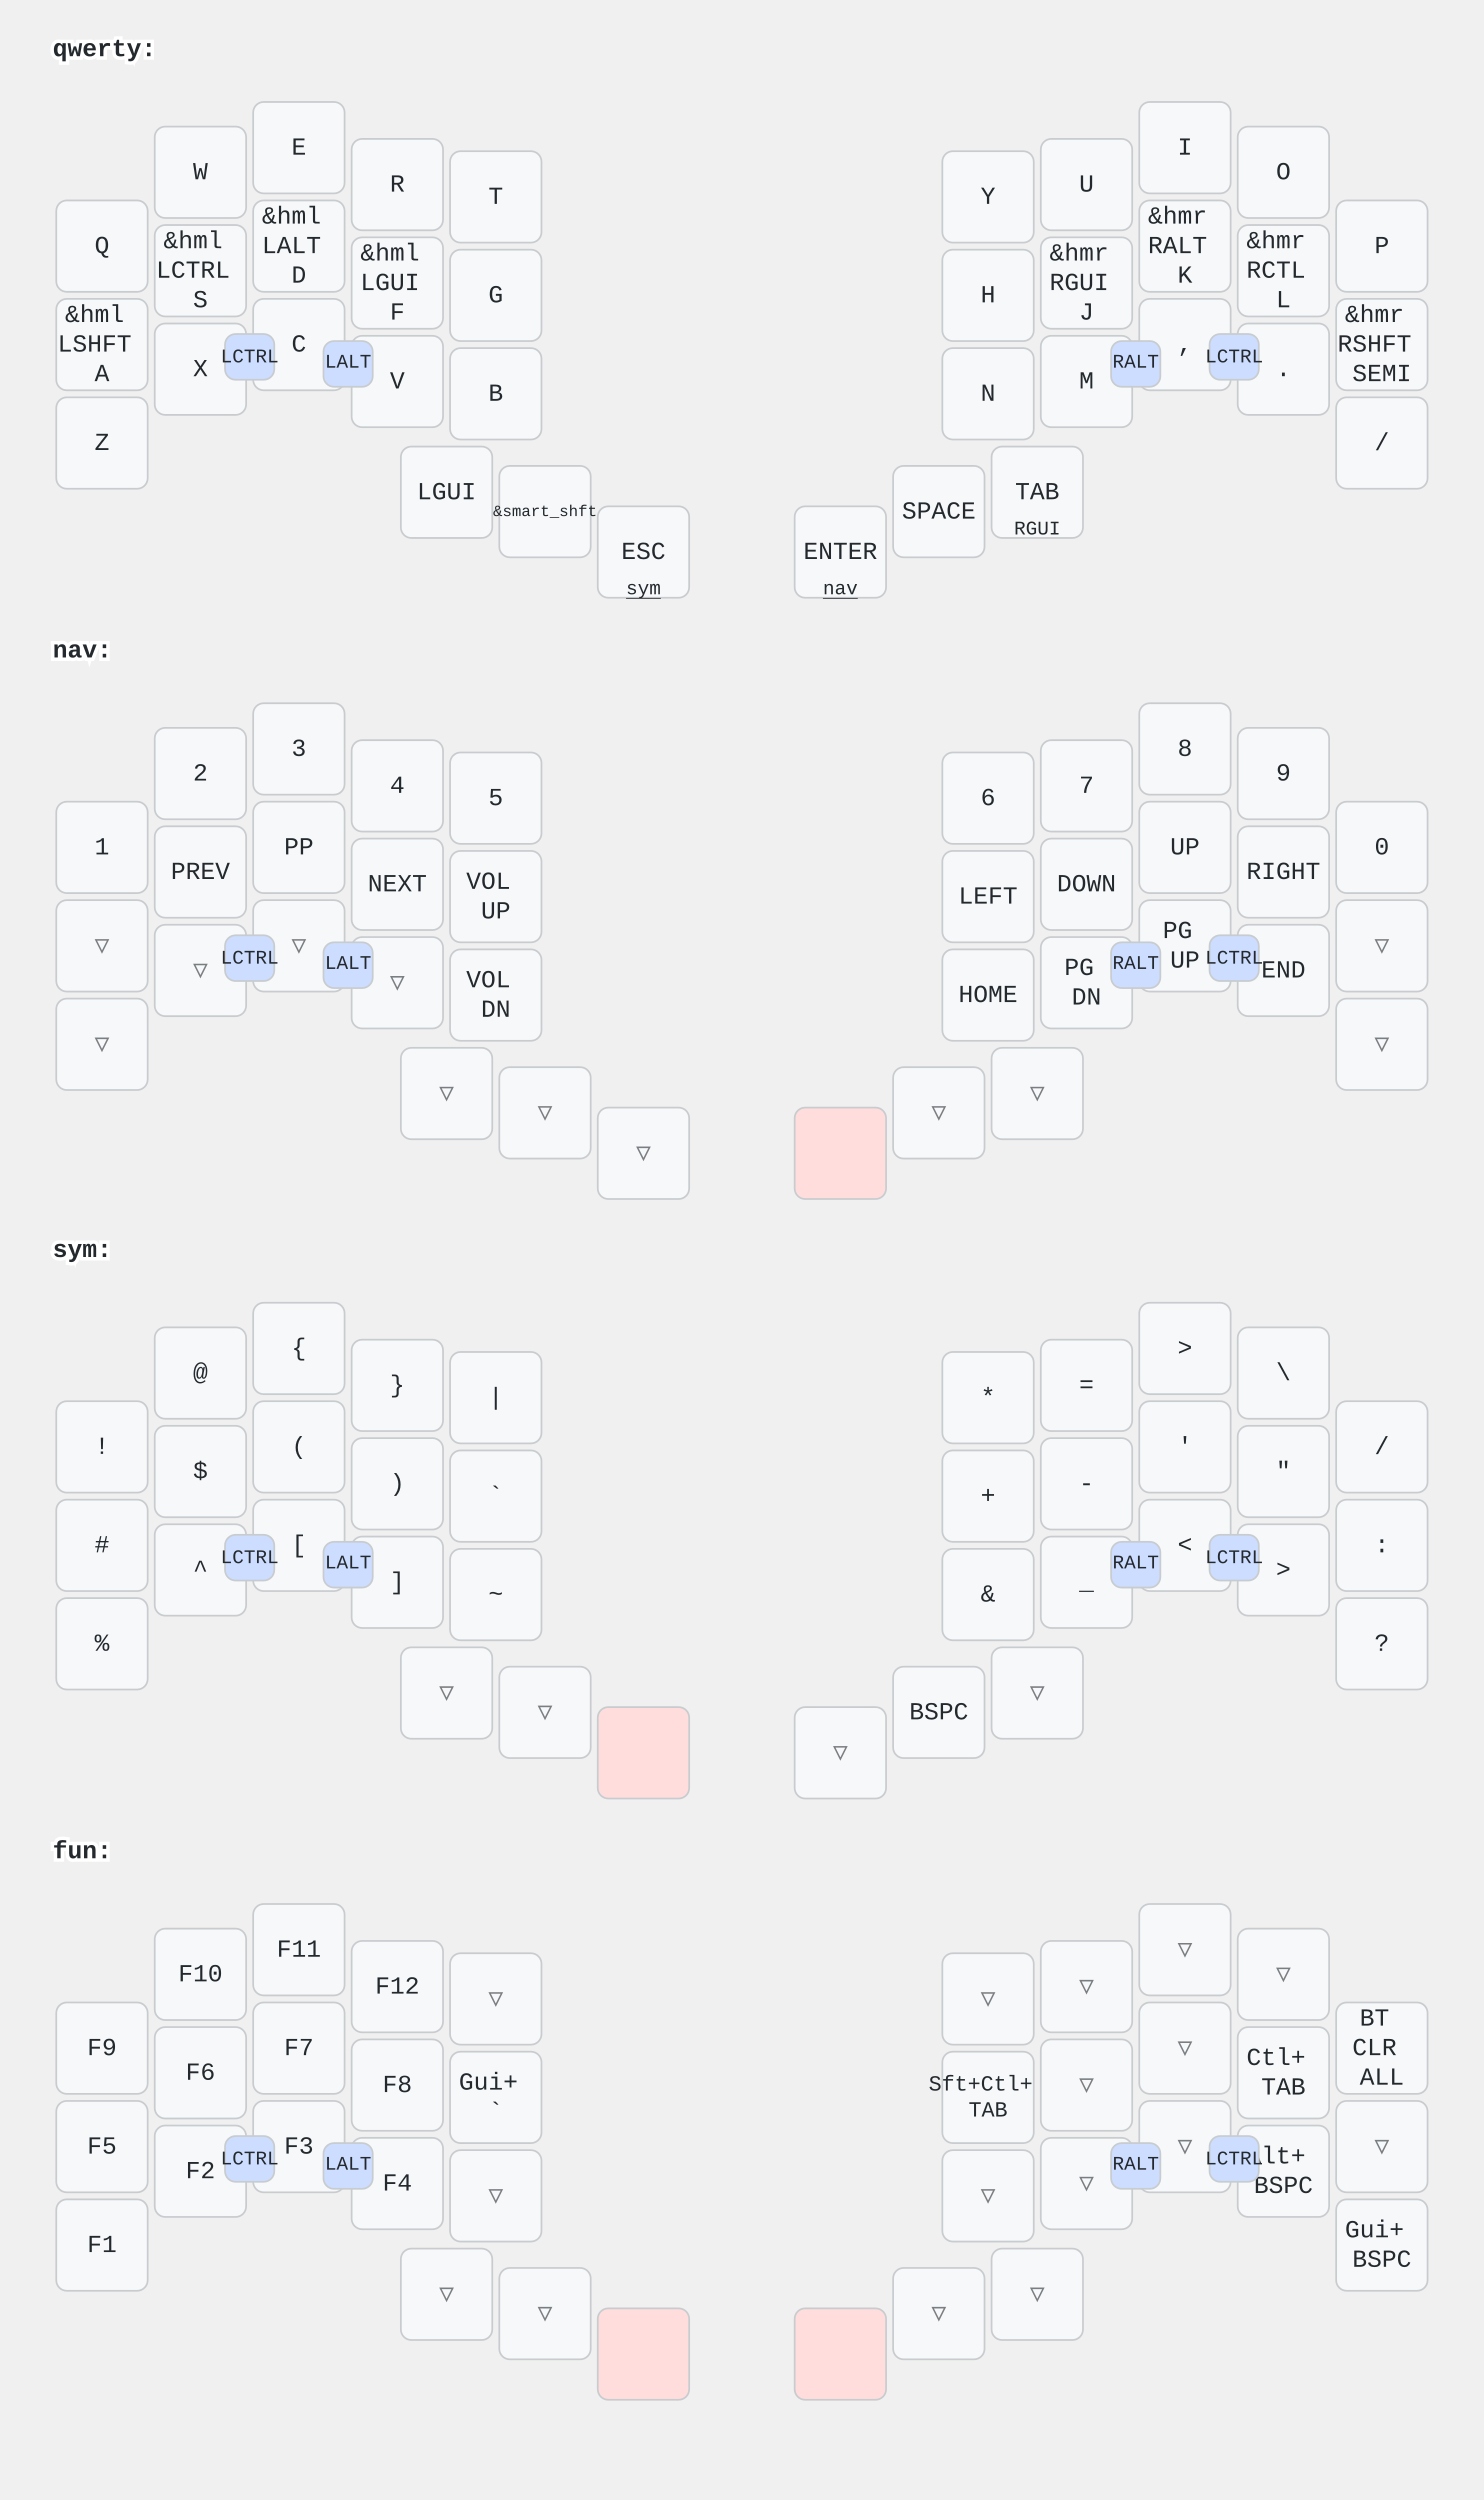
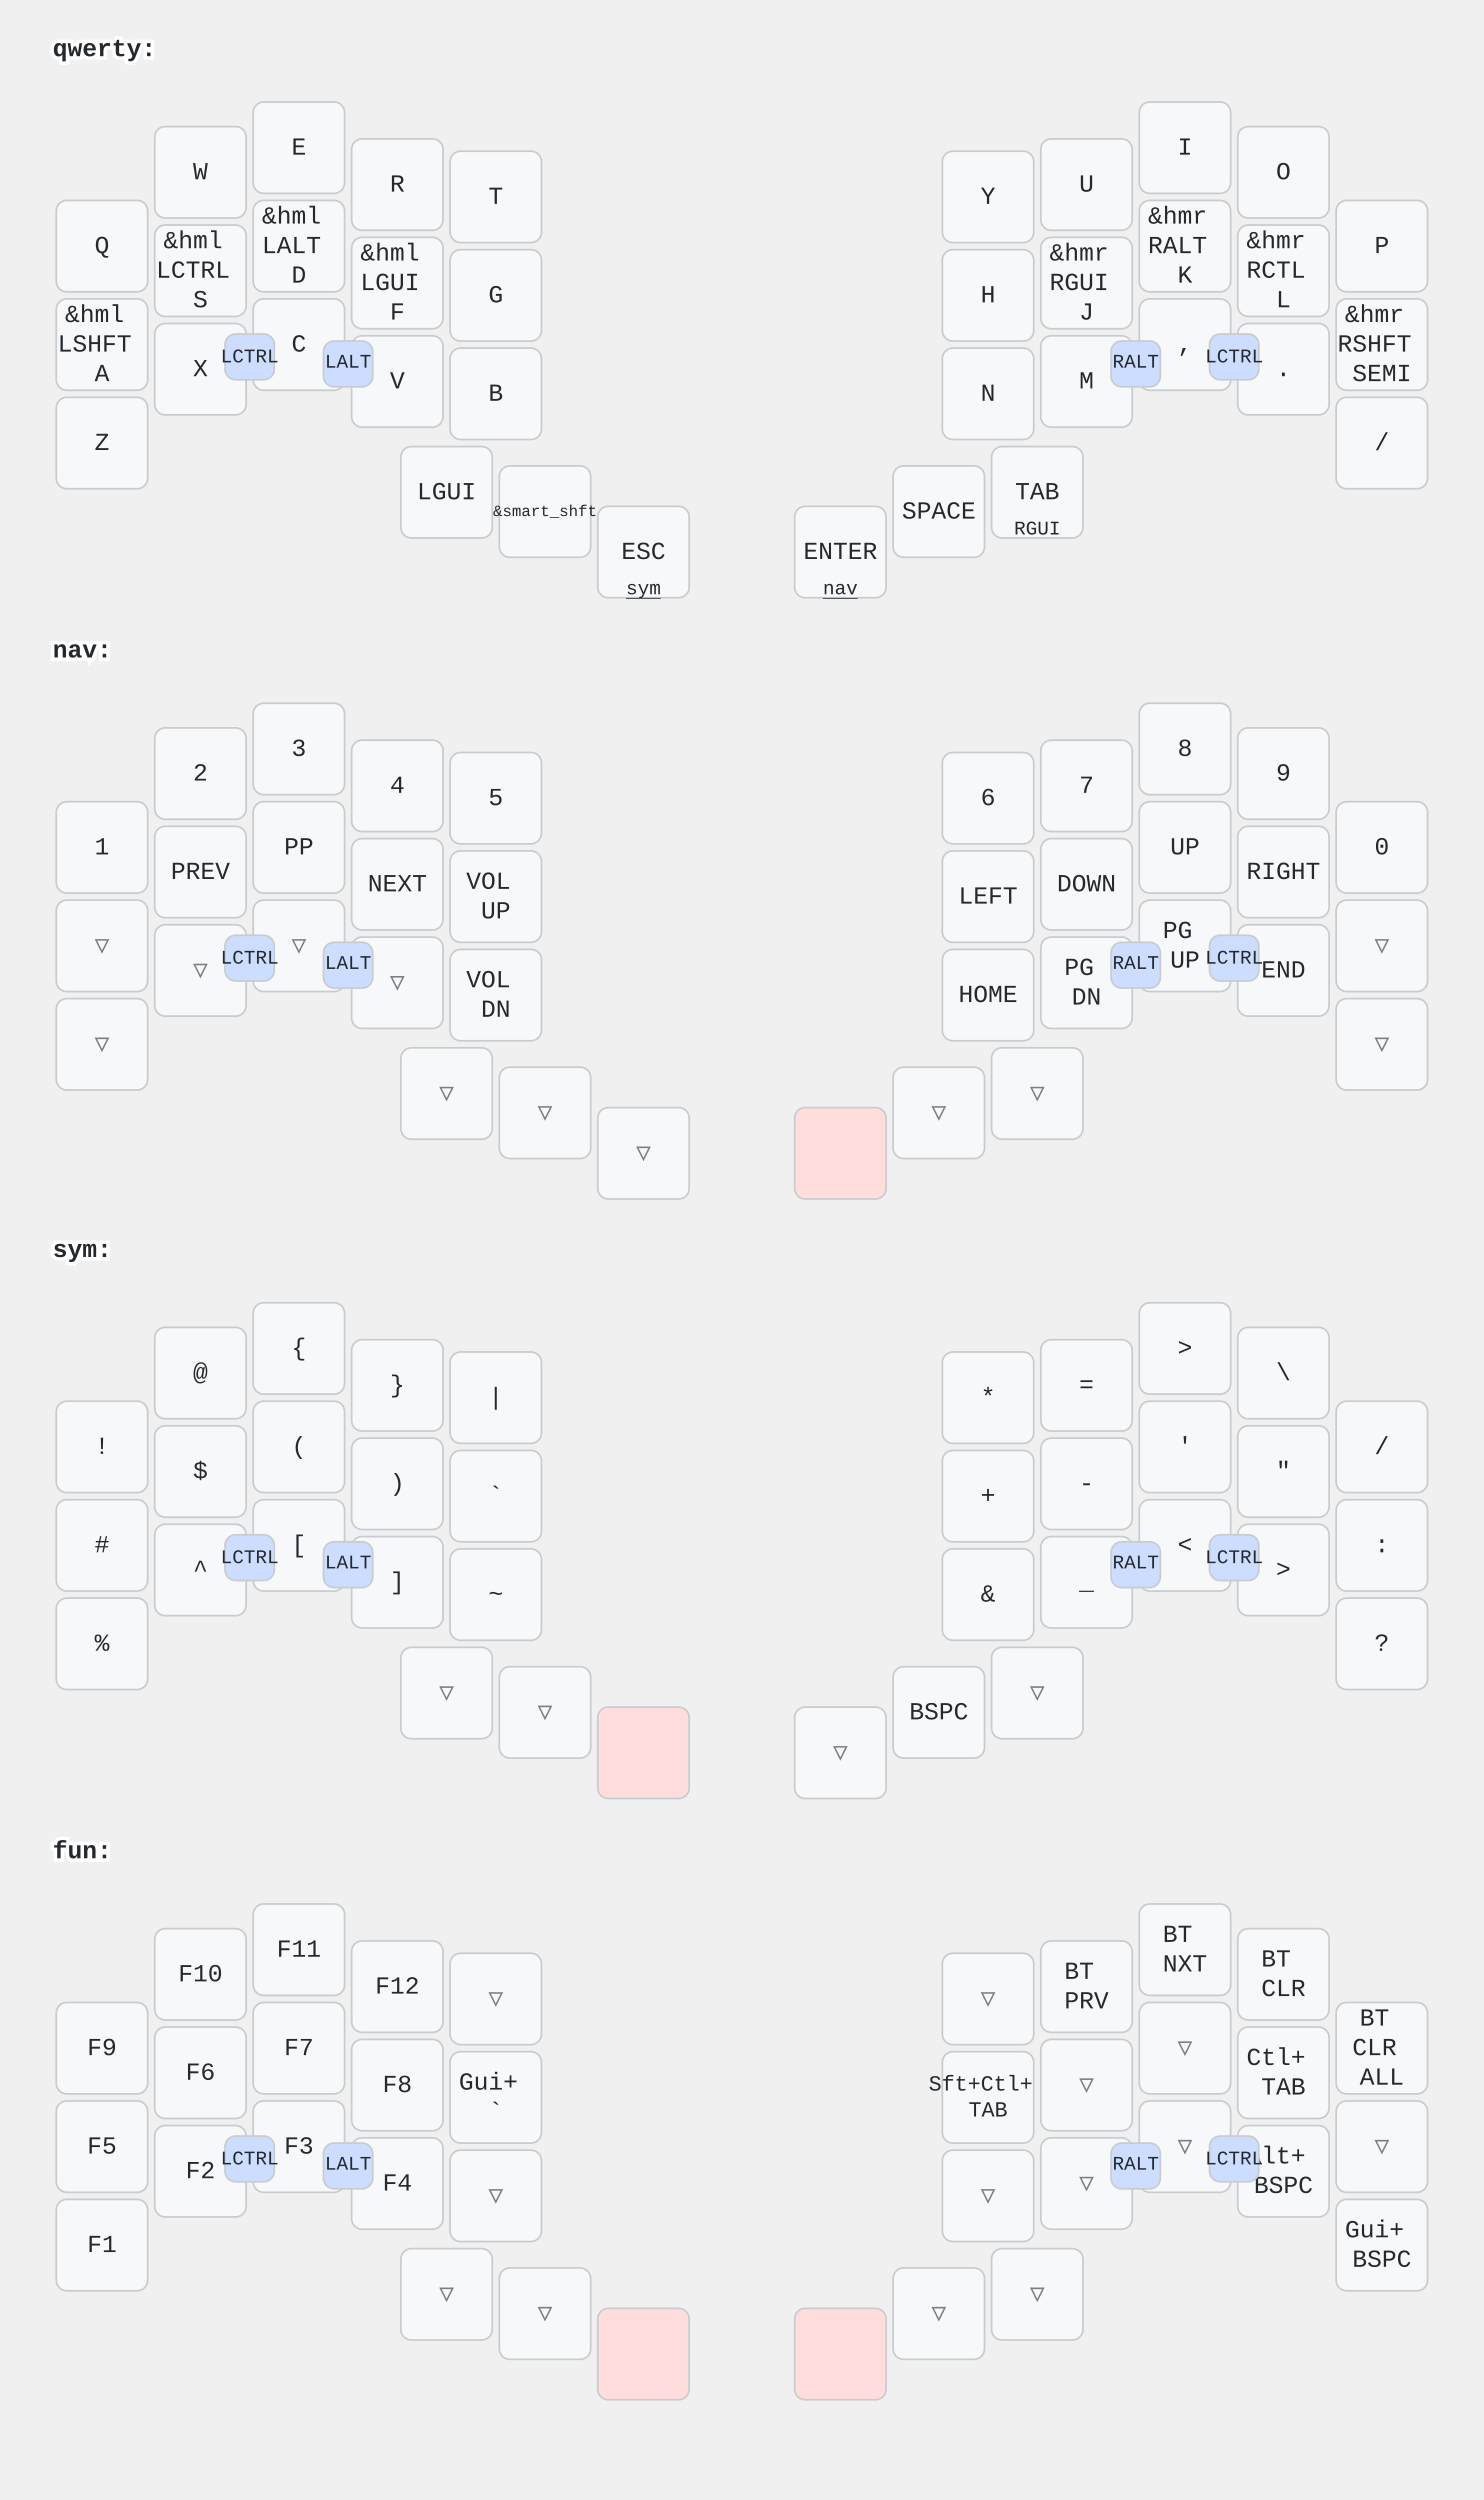
<svg xmlns="http://www.w3.org/2000/svg" width="844" height="1422" viewBox="0 0 844 1422" class="keymap">
  <style>/* inherit to force styles through use tags */
svg path {
    fill: inherit;
}

/* font and background color specifications */
svg.keymap {
    font-family: SFMono-Regular,Consolas,Liberation Mono,Menlo,monospace;
    font-size: 14px;
    font-kerning: normal;
    text-rendering: optimizeLegibility;
    fill: #24292e;
}

/* default key styling */
rect.key {
    fill: #f6f8fa;
}

rect.key, rect.combo {
    stroke: #c9cccf;
    stroke-width: 1;
}

/* default key side styling, only used is draw_key_sides is set */
rect.side {
    filter: brightness(90%);
}

/* color accent for combo boxes */
rect.combo, rect.combo-separate {
    fill: #cdf;
}

/* color accent for held keys */
rect.held, rect.combo.held {
    fill: #fdd;
}

/* color accent for ghost (optional) keys */
rect.ghost, rect.combo.ghost {
    stroke-dasharray: 4, 4;
    stroke-width: 2;
}

text {
    text-anchor: middle;
    dominant-baseline: middle;
}

/* styling for layer labels */
text.label {
    font-weight: bold;
    text-anchor: start;
    stroke: white;
    stroke-width: 4;
    paint-order: stroke;
}

/* styling for optional footer */
text.footer {
    text-anchor: end;
    dominant-baseline: auto;
    stroke: white;
    stroke-width: 4;
    paint-order: stroke;
}

/* styling for combo tap, and key hold/shifted label text */
text.combo, text.hold, text.shifted {
    font-size: 11px;
}

text.hold {
    text-anchor: middle;
    dominant-baseline: auto;
}

text.shifted {
    text-anchor: middle;
    dominant-baseline: hanging;
}

text.layer-activator {
    text-decoration: underline;
}

/* styling for hold/shifted label text in combo box */
text.combo.hold, text.combo.shifted {
    font-size: 8px;
}

/* lighter symbol for transparent keys */
text.trans {
    fill: #7b7e81;
}

/* styling for combo dendrons */
path.combo {
    stroke-width: 1;
    stroke: gray;
    fill: none;
}

/* Start Tabler Icons Cleanup */
/* cannot use height/width with glyphs */
.icon-tabler &gt; path {
    fill: inherit;
    stroke: inherit;
    stroke-width: 2;
}
/* hide tabler's default box */
.icon-tabler &gt; path[stroke="none"][fill="none"] {
    visibility: hidden;
}
/* End Tabler Icons Cleanup */
</style>
  <g transform="translate(30, 0)" class="layer-qwerty">
    <text x="0" y="28" class="label" id="qwerty">qwerty:</text>
    <g transform="translate(0, 56)">
      <g transform="translate(28, 84)" class="key keypos-0">
        <rect rx="6" ry="6" x="-26" y="-26" width="52" height="52" class="key" />
        <text x="0" y="0" class="key tap">Q</text>
      </g>
      <g transform="translate(84, 42)" class="key keypos-1">
        <rect rx="6" ry="6" x="-26" y="-26" width="52" height="52" class="key" />
        <text x="0" y="0" class="key tap">W</text>
      </g>
      <g transform="translate(140, 28)" class="key keypos-2">
        <rect rx="6" ry="6" x="-26" y="-26" width="52" height="52" class="key" />
        <text x="0" y="0" class="key tap">E</text>
      </g>
      <g transform="translate(196, 49)" class="key keypos-3">
        <rect rx="6" ry="6" x="-26" y="-26" width="52" height="52" class="key" />
        <text x="0" y="0" class="key tap">R</text>
      </g>
      <g transform="translate(252, 56)" class="key keypos-4">
        <rect rx="6" ry="6" x="-26" y="-26" width="52" height="52" class="key" />
        <text x="0" y="0" class="key tap">T</text>
      </g>
      <g transform="translate(532, 56)" class="key keypos-5">
        <rect rx="6" ry="6" x="-26" y="-26" width="52" height="52" class="key" />
        <text x="0" y="0" class="key tap">Y</text>
      </g>
      <g transform="translate(588, 49)" class="key keypos-6">
        <rect rx="6" ry="6" x="-26" y="-26" width="52" height="52" class="key" />
        <text x="0" y="0" class="key tap">U</text>
      </g>
      <g transform="translate(644, 28)" class="key keypos-7">
        <rect rx="6" ry="6" x="-26" y="-26" width="52" height="52" class="key" />
        <text x="0" y="0" class="key tap">I</text>
      </g>
      <g transform="translate(700, 42)" class="key keypos-8">
        <rect rx="6" ry="6" x="-26" y="-26" width="52" height="52" class="key" />
        <text x="0" y="0" class="key tap">O</text>
      </g>
      <g transform="translate(756, 84)" class="key keypos-9">
        <rect rx="6" ry="6" x="-26" y="-26" width="52" height="52" class="key" />
        <text x="0" y="0" class="key tap">P</text>
      </g>
      <g transform="translate(28, 140)" class="key keypos-10">
        <rect rx="6" ry="6" x="-26" y="-26" width="52" height="52" class="key" />
        <text x="0" y="0" class="key tap">
          <tspan x="0" dy="-1.2em">&amp;hml</tspan>
          <tspan x="0" dy="1.2em">LSHFT</tspan>
          <tspan x="0" dy="1.2em">A</tspan>
        </text>
      </g>
      <g transform="translate(84, 98)" class="key keypos-11">
        <rect rx="6" ry="6" x="-26" y="-26" width="52" height="52" class="key" />
        <text x="0" y="0" class="key tap">
          <tspan x="0" dy="-1.2em">&amp;hml</tspan>
          <tspan x="0" dy="1.2em">LCTRL</tspan>
          <tspan x="0" dy="1.2em">S</tspan>
        </text>
      </g>
      <g transform="translate(140, 84)" class="key keypos-12">
        <rect rx="6" ry="6" x="-26" y="-26" width="52" height="52" class="key" />
        <text x="0" y="0" class="key tap">
          <tspan x="0" dy="-1.2em">&amp;hml</tspan>
          <tspan x="0" dy="1.2em">LALT</tspan>
          <tspan x="0" dy="1.2em">D</tspan>
        </text>
      </g>
      <g transform="translate(196, 105)" class="key keypos-13">
        <rect rx="6" ry="6" x="-26" y="-26" width="52" height="52" class="key" />
        <text x="0" y="0" class="key tap">
          <tspan x="0" dy="-1.2em">&amp;hml</tspan>
          <tspan x="0" dy="1.2em">LGUI</tspan>
          <tspan x="0" dy="1.2em">F</tspan>
        </text>
      </g>
      <g transform="translate(252, 112)" class="key keypos-14">
        <rect rx="6" ry="6" x="-26" y="-26" width="52" height="52" class="key" />
        <text x="0" y="0" class="key tap">G</text>
      </g>
      <g transform="translate(532, 112)" class="key keypos-15">
        <rect rx="6" ry="6" x="-26" y="-26" width="52" height="52" class="key" />
        <text x="0" y="0" class="key tap">H</text>
      </g>
      <g transform="translate(588, 105)" class="key keypos-16">
        <rect rx="6" ry="6" x="-26" y="-26" width="52" height="52" class="key" />
        <text x="0" y="0" class="key tap">
          <tspan x="0" dy="-1.2em">&amp;hmr</tspan>
          <tspan x="0" dy="1.2em">RGUI</tspan>
          <tspan x="0" dy="1.2em">J</tspan>
        </text>
      </g>
      <g transform="translate(644, 84)" class="key keypos-17">
        <rect rx="6" ry="6" x="-26" y="-26" width="52" height="52" class="key" />
        <text x="0" y="0" class="key tap">
          <tspan x="0" dy="-1.2em">&amp;hmr</tspan>
          <tspan x="0" dy="1.2em">RALT</tspan>
          <tspan x="0" dy="1.2em">K</tspan>
        </text>
      </g>
      <g transform="translate(700, 98)" class="key keypos-18">
        <rect rx="6" ry="6" x="-26" y="-26" width="52" height="52" class="key" />
        <text x="0" y="0" class="key tap">
          <tspan x="0" dy="-1.2em">&amp;hmr</tspan>
          <tspan x="0" dy="1.2em">RCTL</tspan>
          <tspan x="0" dy="1.2em">L</tspan>
        </text>
      </g>
      <g transform="translate(756, 140)" class="key keypos-19">
        <rect rx="6" ry="6" x="-26" y="-26" width="52" height="52" class="key" />
        <text x="0" y="0" class="key tap">
          <tspan x="0" dy="-1.2em">&amp;hmr</tspan>
          <tspan x="0" dy="1.2em">RSHFT</tspan>
          <tspan x="0" dy="1.2em">SEMI</tspan>
        </text>
      </g>
      <g transform="translate(28, 196)" class="key keypos-20">
        <rect rx="6" ry="6" x="-26" y="-26" width="52" height="52" class="key" />
        <text x="0" y="0" class="key tap">Z</text>
      </g>
      <g transform="translate(84, 154)" class="key keypos-21">
        <rect rx="6" ry="6" x="-26" y="-26" width="52" height="52" class="key" />
        <text x="0" y="0" class="key tap">X</text>
      </g>
      <g transform="translate(140, 140)" class="key keypos-22">
        <rect rx="6" ry="6" x="-26" y="-26" width="52" height="52" class="key" />
        <text x="0" y="0" class="key tap">C</text>
      </g>
      <g transform="translate(196, 161)" class="key keypos-23">
        <rect rx="6" ry="6" x="-26" y="-26" width="52" height="52" class="key" />
        <text x="0" y="0" class="key tap">V</text>
      </g>
      <g transform="translate(252, 168)" class="key keypos-24">
        <rect rx="6" ry="6" x="-26" y="-26" width="52" height="52" class="key" />
        <text x="0" y="0" class="key tap">B</text>
      </g>
      <g transform="translate(532, 168)" class="key keypos-25">
        <rect rx="6" ry="6" x="-26" y="-26" width="52" height="52" class="key" />
        <text x="0" y="0" class="key tap">N</text>
      </g>
      <g transform="translate(588, 161)" class="key keypos-26">
        <rect rx="6" ry="6" x="-26" y="-26" width="52" height="52" class="key" />
        <text x="0" y="0" class="key tap">M</text>
      </g>
      <g transform="translate(644, 140)" class="key keypos-27">
        <rect rx="6" ry="6" x="-26" y="-26" width="52" height="52" class="key" />
        <text x="0" y="0" class="key tap">,</text>
      </g>
      <g transform="translate(700, 154)" class="key keypos-28">
        <rect rx="6" ry="6" x="-26" y="-26" width="52" height="52" class="key" />
        <text x="0" y="0" class="key tap">.</text>
      </g>
      <g transform="translate(756, 196)" class="key keypos-29">
        <rect rx="6" ry="6" x="-26" y="-26" width="52" height="52" class="key" />
        <text x="0" y="0" class="key tap">/</text>
      </g>
      <g transform="translate(224, 224)" class="key keypos-30">
        <rect rx="6" ry="6" x="-26" y="-26" width="52" height="52" class="key" />
        <text x="0" y="0" class="key tap">LGUI</text>
      </g>
      <g transform="translate(280, 235)" class="key keypos-31">
        <rect rx="6" ry="6" x="-26" y="-26" width="52" height="52" class="key" />
        <text x="0" y="0" class="key tap">
          <tspan style="font-size: 64%">&amp;smart_shft</tspan>
        </text>
      </g>
      <g transform="translate(336, 258)" class="key keypos-32">
        <rect rx="6" ry="6" x="-26" y="-26" width="52" height="52" class="key" />
        <text x="0" y="0" class="key tap">ESC</text>
        <a href="#sym">
          <text x="0" y="24" class="key hold layer-activator">sym</text>
        </a>
      </g>
      <g transform="translate(448, 258)" class="key keypos-33">
        <rect rx="6" ry="6" x="-26" y="-26" width="52" height="52" class="key" />
        <text x="0" y="0" class="key tap">ENTER</text>
        <a href="#nav">
          <text x="0" y="24" class="key hold layer-activator">nav</text>
        </a>
      </g>
      <g transform="translate(504, 235)" class="key keypos-34">
        <rect rx="6" ry="6" x="-26" y="-26" width="52" height="52" class="key" />
        <text x="0" y="0" class="key tap">SPACE</text>
      </g>
      <g transform="translate(560, 224)" class="key keypos-35">
        <rect rx="6" ry="6" x="-26" y="-26" width="52" height="52" class="key" />
        <text x="0" y="0" class="key tap">TAB</text>
        <text x="0" y="24" class="key hold">RGUI</text>
      </g>
      <g class="combo combopos-0">
        <rect rx="6" ry="6" x="98" y="134" width="28" height="26" class="combo" />
        <text x="112" y="147" class="combo tap">LCTRL</text>
      </g>
      <g class="combo combopos-1">
        <rect rx="6" ry="6" x="154" y="138" width="28" height="26" class="combo" />
        <text x="168" y="150" class="combo tap">LALT</text>
      </g>
      <g class="combo combopos-2">
        <rect rx="6" ry="6" x="602" y="138" width="28" height="26" class="combo" />
        <text x="616" y="150" class="combo tap">RALT</text>
      </g>
      <g class="combo combopos-3">
        <rect rx="6" ry="6" x="658" y="134" width="28" height="26" class="combo" />
        <text x="672" y="147" class="combo tap">LCTRL</text>
      </g>
    </g>
  </g>
  <g transform="translate(30, 342)" class="layer-nav">
    <text x="0" y="28" class="label" id="nav">nav:</text>
    <g transform="translate(0, 56)">
      <g transform="translate(28, 84)" class="key keypos-0">
        <rect rx="6" ry="6" x="-26" y="-26" width="52" height="52" class="key" />
        <text x="0" y="0" class="key tap">1</text>
      </g>
      <g transform="translate(84, 42)" class="key keypos-1">
        <rect rx="6" ry="6" x="-26" y="-26" width="52" height="52" class="key" />
        <text x="0" y="0" class="key tap">2</text>
      </g>
      <g transform="translate(140, 28)" class="key keypos-2">
        <rect rx="6" ry="6" x="-26" y="-26" width="52" height="52" class="key" />
        <text x="0" y="0" class="key tap">3</text>
      </g>
      <g transform="translate(196, 49)" class="key keypos-3">
        <rect rx="6" ry="6" x="-26" y="-26" width="52" height="52" class="key" />
        <text x="0" y="0" class="key tap">4</text>
      </g>
      <g transform="translate(252, 56)" class="key keypos-4">
        <rect rx="6" ry="6" x="-26" y="-26" width="52" height="52" class="key" />
        <text x="0" y="0" class="key tap">5</text>
      </g>
      <g transform="translate(532, 56)" class="key keypos-5">
        <rect rx="6" ry="6" x="-26" y="-26" width="52" height="52" class="key" />
        <text x="0" y="0" class="key tap">6</text>
      </g>
      <g transform="translate(588, 49)" class="key keypos-6">
        <rect rx="6" ry="6" x="-26" y="-26" width="52" height="52" class="key" />
        <text x="0" y="0" class="key tap">7</text>
      </g>
      <g transform="translate(644, 28)" class="key keypos-7">
        <rect rx="6" ry="6" x="-26" y="-26" width="52" height="52" class="key" />
        <text x="0" y="0" class="key tap">8</text>
      </g>
      <g transform="translate(700, 42)" class="key keypos-8">
        <rect rx="6" ry="6" x="-26" y="-26" width="52" height="52" class="key" />
        <text x="0" y="0" class="key tap">9</text>
      </g>
      <g transform="translate(756, 84)" class="key keypos-9">
        <rect rx="6" ry="6" x="-26" y="-26" width="52" height="52" class="key" />
        <text x="0" y="0" class="key tap">0</text>
      </g>
      <g transform="translate(28, 140)" class="key trans keypos-10">
        <rect rx="6" ry="6" x="-26" y="-26" width="52" height="52" class="key trans" />
        <text x="0" y="0" class="key trans tap">▽</text>
      </g>
      <g transform="translate(84, 98)" class="key keypos-11">
        <rect rx="6" ry="6" x="-26" y="-26" width="52" height="52" class="key" />
        <text x="0" y="0" class="key tap">PREV</text>
      </g>
      <g transform="translate(140, 84)" class="key keypos-12">
        <rect rx="6" ry="6" x="-26" y="-26" width="52" height="52" class="key" />
        <text x="0" y="0" class="key tap">PP</text>
      </g>
      <g transform="translate(196, 105)" class="key keypos-13">
        <rect rx="6" ry="6" x="-26" y="-26" width="52" height="52" class="key" />
        <text x="0" y="0" class="key tap">NEXT</text>
      </g>
      <g transform="translate(252, 112)" class="key keypos-14">
        <rect rx="6" ry="6" x="-26" y="-26" width="52" height="52" class="key" />
        <text x="0" y="0" class="key tap">
          <tspan x="0" dy="-0.6em">VOL</tspan>
          <tspan x="0" dy="1.2em">UP</tspan>
        </text>
      </g>
      <g transform="translate(532, 112)" class="key keypos-15">
        <rect rx="6" ry="6" x="-26" y="-26" width="52" height="52" class="key" />
        <text x="0" y="0" class="key tap">LEFT</text>
      </g>
      <g transform="translate(588, 105)" class="key keypos-16">
        <rect rx="6" ry="6" x="-26" y="-26" width="52" height="52" class="key" />
        <text x="0" y="0" class="key tap">DOWN</text>
      </g>
      <g transform="translate(644, 84)" class="key keypos-17">
        <rect rx="6" ry="6" x="-26" y="-26" width="52" height="52" class="key" />
        <text x="0" y="0" class="key tap">UP</text>
      </g>
      <g transform="translate(700, 98)" class="key keypos-18">
        <rect rx="6" ry="6" x="-26" y="-26" width="52" height="52" class="key" />
        <text x="0" y="0" class="key tap">RIGHT</text>
      </g>
      <g transform="translate(756, 140)" class="key trans keypos-19">
        <rect rx="6" ry="6" x="-26" y="-26" width="52" height="52" class="key trans" />
        <text x="0" y="0" class="key trans tap">▽</text>
      </g>
      <g transform="translate(28, 196)" class="key trans keypos-20">
        <rect rx="6" ry="6" x="-26" y="-26" width="52" height="52" class="key trans" />
        <text x="0" y="0" class="key trans tap">▽</text>
      </g>
      <g transform="translate(84, 154)" class="key trans keypos-21">
        <rect rx="6" ry="6" x="-26" y="-26" width="52" height="52" class="key trans" />
        <text x="0" y="0" class="key trans tap">▽</text>
      </g>
      <g transform="translate(140, 140)" class="key trans keypos-22">
        <rect rx="6" ry="6" x="-26" y="-26" width="52" height="52" class="key trans" />
        <text x="0" y="0" class="key trans tap">▽</text>
      </g>
      <g transform="translate(196, 161)" class="key trans keypos-23">
        <rect rx="6" ry="6" x="-26" y="-26" width="52" height="52" class="key trans" />
        <text x="0" y="0" class="key trans tap">▽</text>
      </g>
      <g transform="translate(252, 168)" class="key keypos-24">
        <rect rx="6" ry="6" x="-26" y="-26" width="52" height="52" class="key" />
        <text x="0" y="0" class="key tap">
          <tspan x="0" dy="-0.6em">VOL</tspan>
          <tspan x="0" dy="1.2em">DN</tspan>
        </text>
      </g>
      <g transform="translate(532, 168)" class="key keypos-25">
        <rect rx="6" ry="6" x="-26" y="-26" width="52" height="52" class="key" />
        <text x="0" y="0" class="key tap">HOME</text>
      </g>
      <g transform="translate(588, 161)" class="key keypos-26">
        <rect rx="6" ry="6" x="-26" y="-26" width="52" height="52" class="key" />
        <text x="0" y="0" class="key tap">
          <tspan x="0" dy="-0.6em">PG</tspan>
          <tspan x="0" dy="1.2em">DN</tspan>
        </text>
      </g>
      <g transform="translate(644, 140)" class="key keypos-27">
        <rect rx="6" ry="6" x="-26" y="-26" width="52" height="52" class="key" />
        <text x="0" y="0" class="key tap">
          <tspan x="0" dy="-0.6em">PG</tspan>
          <tspan x="0" dy="1.2em">UP</tspan>
        </text>
      </g>
      <g transform="translate(700, 154)" class="key keypos-28">
        <rect rx="6" ry="6" x="-26" y="-26" width="52" height="52" class="key" />
        <text x="0" y="0" class="key tap">END</text>
      </g>
      <g transform="translate(756, 196)" class="key trans keypos-29">
        <rect rx="6" ry="6" x="-26" y="-26" width="52" height="52" class="key trans" />
        <text x="0" y="0" class="key trans tap">▽</text>
      </g>
      <g transform="translate(224, 224)" class="key trans keypos-30">
        <rect rx="6" ry="6" x="-26" y="-26" width="52" height="52" class="key trans" />
        <text x="0" y="0" class="key trans tap">▽</text>
      </g>
      <g transform="translate(280, 235)" class="key trans keypos-31">
        <rect rx="6" ry="6" x="-26" y="-26" width="52" height="52" class="key trans" />
        <text x="0" y="0" class="key trans tap">▽</text>
      </g>
      <g transform="translate(336, 258)" class="key trans keypos-32">
        <rect rx="6" ry="6" x="-26" y="-26" width="52" height="52" class="key trans" />
        <text x="0" y="0" class="key trans tap">▽</text>
      </g>
      <g transform="translate(448, 258)" class="key held keypos-33">
        <rect rx="6" ry="6" x="-26" y="-26" width="52" height="52" class="key held" />
      </g>
      <g transform="translate(504, 235)" class="key trans keypos-34">
        <rect rx="6" ry="6" x="-26" y="-26" width="52" height="52" class="key trans" />
        <text x="0" y="0" class="key trans tap">▽</text>
      </g>
      <g transform="translate(560, 224)" class="key trans keypos-35">
        <rect rx="6" ry="6" x="-26" y="-26" width="52" height="52" class="key trans" />
        <text x="0" y="0" class="key trans tap">▽</text>
      </g>
      <g class="combo combopos-0">
        <rect rx="6" ry="6" x="98" y="134" width="28" height="26" class="combo" />
        <text x="112" y="147" class="combo tap">LCTRL</text>
      </g>
      <g class="combo combopos-1">
        <rect rx="6" ry="6" x="154" y="138" width="28" height="26" class="combo" />
        <text x="168" y="150" class="combo tap">LALT</text>
      </g>
      <g class="combo combopos-2">
        <rect rx="6" ry="6" x="602" y="138" width="28" height="26" class="combo" />
        <text x="616" y="150" class="combo tap">RALT</text>
      </g>
      <g class="combo combopos-3">
        <rect rx="6" ry="6" x="658" y="134" width="28" height="26" class="combo" />
        <text x="672" y="147" class="combo tap">LCTRL</text>
      </g>
    </g>
  </g>
  <g transform="translate(30, 683)" class="layer-sym">
    <text x="0" y="28" class="label" id="sym">sym:</text>
    <g transform="translate(0, 56)">
      <g transform="translate(28, 84)" class="key keypos-0">
        <rect rx="6" ry="6" x="-26" y="-26" width="52" height="52" class="key" />
        <text x="0" y="0" class="key tap">!</text>
      </g>
      <g transform="translate(84, 42)" class="key keypos-1">
        <rect rx="6" ry="6" x="-26" y="-26" width="52" height="52" class="key" />
        <text x="0" y="0" class="key tap">@</text>
      </g>
      <g transform="translate(140, 28)" class="key keypos-2">
        <rect rx="6" ry="6" x="-26" y="-26" width="52" height="52" class="key" />
        <text x="0" y="0" class="key tap">{</text>
      </g>
      <g transform="translate(196, 49)" class="key keypos-3">
        <rect rx="6" ry="6" x="-26" y="-26" width="52" height="52" class="key" />
        <text x="0" y="0" class="key tap">}</text>
      </g>
      <g transform="translate(252, 56)" class="key keypos-4">
        <rect rx="6" ry="6" x="-26" y="-26" width="52" height="52" class="key" />
        <text x="0" y="0" class="key tap">|</text>
      </g>
      <g transform="translate(532, 56)" class="key keypos-5">
        <rect rx="6" ry="6" x="-26" y="-26" width="52" height="52" class="key" />
        <text x="0" y="0" class="key tap">*</text>
      </g>
      <g transform="translate(588, 49)" class="key keypos-6">
        <rect rx="6" ry="6" x="-26" y="-26" width="52" height="52" class="key" />
        <text x="0" y="0" class="key tap">=</text>
      </g>
      <g transform="translate(644, 28)" class="key keypos-7">
        <rect rx="6" ry="6" x="-26" y="-26" width="52" height="52" class="key" />
        <text x="0" y="0" class="key tap">&gt;</text>
      </g>
      <g transform="translate(700, 42)" class="key keypos-8">
        <rect rx="6" ry="6" x="-26" y="-26" width="52" height="52" class="key" />
        <text x="0" y="0" class="key tap">\</text>
      </g>
      <g transform="translate(756, 84)" class="key keypos-9">
        <rect rx="6" ry="6" x="-26" y="-26" width="52" height="52" class="key" />
        <text x="0" y="0" class="key tap">/</text>
      </g>
      <g transform="translate(28, 140)" class="key keypos-10">
        <rect rx="6" ry="6" x="-26" y="-26" width="52" height="52" class="key" />
        <text x="0" y="0" class="key tap">#</text>
      </g>
      <g transform="translate(84, 98)" class="key keypos-11">
        <rect rx="6" ry="6" x="-26" y="-26" width="52" height="52" class="key" />
        <text x="0" y="0" class="key tap">$</text>
      </g>
      <g transform="translate(140, 84)" class="key keypos-12">
        <rect rx="6" ry="6" x="-26" y="-26" width="52" height="52" class="key" />
        <text x="0" y="0" class="key tap">(</text>
      </g>
      <g transform="translate(196, 105)" class="key keypos-13">
        <rect rx="6" ry="6" x="-26" y="-26" width="52" height="52" class="key" />
        <text x="0" y="0" class="key tap">)</text>
      </g>
      <g transform="translate(252, 112)" class="key keypos-14">
        <rect rx="6" ry="6" x="-26" y="-26" width="52" height="52" class="key" />
        <text x="0" y="0" class="key tap">`</text>
      </g>
      <g transform="translate(532, 112)" class="key keypos-15">
        <rect rx="6" ry="6" x="-26" y="-26" width="52" height="52" class="key" />
        <text x="0" y="0" class="key tap">+</text>
      </g>
      <g transform="translate(588, 105)" class="key keypos-16">
        <rect rx="6" ry="6" x="-26" y="-26" width="52" height="52" class="key" />
        <text x="0" y="0" class="key tap">-</text>
      </g>
      <g transform="translate(644, 84)" class="key keypos-17">
        <rect rx="6" ry="6" x="-26" y="-26" width="52" height="52" class="key" />
        <text x="0" y="0" class="key tap">'</text>
      </g>
      <g transform="translate(700, 98)" class="key keypos-18">
        <rect rx="6" ry="6" x="-26" y="-26" width="52" height="52" class="key" />
        <text x="0" y="0" class="key tap">"</text>
      </g>
      <g transform="translate(756, 140)" class="key keypos-19">
        <rect rx="6" ry="6" x="-26" y="-26" width="52" height="52" class="key" />
        <text x="0" y="0" class="key tap">:</text>
      </g>
      <g transform="translate(28, 196)" class="key keypos-20">
        <rect rx="6" ry="6" x="-26" y="-26" width="52" height="52" class="key" />
        <text x="0" y="0" class="key tap">%</text>
      </g>
      <g transform="translate(84, 154)" class="key keypos-21">
        <rect rx="6" ry="6" x="-26" y="-26" width="52" height="52" class="key" />
        <text x="0" y="0" class="key tap">^</text>
      </g>
      <g transform="translate(140, 140)" class="key keypos-22">
        <rect rx="6" ry="6" x="-26" y="-26" width="52" height="52" class="key" />
        <text x="0" y="0" class="key tap">[</text>
      </g>
      <g transform="translate(196, 161)" class="key keypos-23">
        <rect rx="6" ry="6" x="-26" y="-26" width="52" height="52" class="key" />
        <text x="0" y="0" class="key tap">]</text>
      </g>
      <g transform="translate(252, 168)" class="key keypos-24">
        <rect rx="6" ry="6" x="-26" y="-26" width="52" height="52" class="key" />
        <text x="0" y="0" class="key tap">~</text>
      </g>
      <g transform="translate(532, 168)" class="key keypos-25">
        <rect rx="6" ry="6" x="-26" y="-26" width="52" height="52" class="key" />
        <text x="0" y="0" class="key tap">&amp;</text>
      </g>
      <g transform="translate(588, 161)" class="key keypos-26">
        <rect rx="6" ry="6" x="-26" y="-26" width="52" height="52" class="key" />
        <text x="0" y="0" class="key tap">_</text>
      </g>
      <g transform="translate(644, 140)" class="key keypos-27">
        <rect rx="6" ry="6" x="-26" y="-26" width="52" height="52" class="key" />
        <text x="0" y="0" class="key tap">&lt;</text>
      </g>
      <g transform="translate(700, 154)" class="key keypos-28">
        <rect rx="6" ry="6" x="-26" y="-26" width="52" height="52" class="key" />
        <text x="0" y="0" class="key tap">&gt;</text>
      </g>
      <g transform="translate(756, 196)" class="key keypos-29">
        <rect rx="6" ry="6" x="-26" y="-26" width="52" height="52" class="key" />
        <text x="0" y="0" class="key tap">?</text>
      </g>
      <g transform="translate(224, 224)" class="key trans keypos-30">
        <rect rx="6" ry="6" x="-26" y="-26" width="52" height="52" class="key trans" />
        <text x="0" y="0" class="key trans tap">▽</text>
      </g>
      <g transform="translate(280, 235)" class="key trans keypos-31">
        <rect rx="6" ry="6" x="-26" y="-26" width="52" height="52" class="key trans" />
        <text x="0" y="0" class="key trans tap">▽</text>
      </g>
      <g transform="translate(336, 258)" class="key held keypos-32">
        <rect rx="6" ry="6" x="-26" y="-26" width="52" height="52" class="key held" />
      </g>
      <g transform="translate(448, 258)" class="key trans keypos-33">
        <rect rx="6" ry="6" x="-26" y="-26" width="52" height="52" class="key trans" />
        <text x="0" y="0" class="key trans tap">▽</text>
      </g>
      <g transform="translate(504, 235)" class="key keypos-34">
        <rect rx="6" ry="6" x="-26" y="-26" width="52" height="52" class="key" />
        <text x="0" y="0" class="key tap">BSPC</text>
      </g>
      <g transform="translate(560, 224)" class="key trans keypos-35">
        <rect rx="6" ry="6" x="-26" y="-26" width="52" height="52" class="key trans" />
        <text x="0" y="0" class="key trans tap">▽</text>
      </g>
      <g class="combo combopos-0">
        <rect rx="6" ry="6" x="98" y="134" width="28" height="26" class="combo" />
        <text x="112" y="147" class="combo tap">LCTRL</text>
      </g>
      <g class="combo combopos-1">
        <rect rx="6" ry="6" x="154" y="138" width="28" height="26" class="combo" />
        <text x="168" y="150" class="combo tap">LALT</text>
      </g>
      <g class="combo combopos-2">
        <rect rx="6" ry="6" x="602" y="138" width="28" height="26" class="combo" />
        <text x="616" y="150" class="combo tap">RALT</text>
      </g>
      <g class="combo combopos-3">
        <rect rx="6" ry="6" x="658" y="134" width="28" height="26" class="combo" />
        <text x="672" y="147" class="combo tap">LCTRL</text>
      </g>
    </g>
  </g>
  <g transform="translate(30, 1025)" class="layer-fun">
    <text x="0" y="28" class="label" id="fun">fun:</text>
    <g transform="translate(0, 56)">
      <g transform="translate(28, 84)" class="key keypos-0">
        <rect rx="6" ry="6" x="-26" y="-26" width="52" height="52" class="key" />
        <text x="0" y="0" class="key tap">F9</text>
      </g>
      <g transform="translate(84, 42)" class="key keypos-1">
        <rect rx="6" ry="6" x="-26" y="-26" width="52" height="52" class="key" />
        <text x="0" y="0" class="key tap">F10</text>
      </g>
      <g transform="translate(140, 28)" class="key keypos-2">
        <rect rx="6" ry="6" x="-26" y="-26" width="52" height="52" class="key" />
        <text x="0" y="0" class="key tap">F11</text>
      </g>
      <g transform="translate(196, 49)" class="key keypos-3">
        <rect rx="6" ry="6" x="-26" y="-26" width="52" height="52" class="key" />
        <text x="0" y="0" class="key tap">F12</text>
      </g>
      <g transform="translate(252, 56)" class="key trans keypos-4">
        <rect rx="6" ry="6" x="-26" y="-26" width="52" height="52" class="key trans" />
        <text x="0" y="0" class="key trans tap">▽</text>
      </g>
      <g transform="translate(532, 56)" class="key trans keypos-5">
        <rect rx="6" ry="6" x="-26" y="-26" width="52" height="52" class="key trans" />
        <text x="0" y="0" class="key trans tap">▽</text>
      </g>
-       <g transform="translate(588, 49)" class="key trans keypos-6">
-         <rect rx="6" ry="6" x="-26" y="-26" width="52" height="52" class="key trans" />
-         <text x="0" y="0" class="key trans tap">▽</text>
-       </g>
-       <g transform="translate(644, 28)" class="key trans keypos-7">
-         <rect rx="6" ry="6" x="-26" y="-26" width="52" height="52" class="key trans" />
-         <text x="0" y="0" class="key trans tap">▽</text>
-       </g>
-       <g transform="translate(700, 42)" class="key trans keypos-8">
-         <rect rx="6" ry="6" x="-26" y="-26" width="52" height="52" class="key trans" />
-         <text x="0" y="0" class="key trans tap">▽</text>
+       <g transform="translate(588, 49)" class="key keypos-6">
+         <rect rx="6" ry="6" x="-26" y="-26" width="52" height="52" class="key" />
+         <text x="0" y="0" class="key tap">
+           <tspan x="0" dy="-0.6em">BT</tspan>
+           <tspan x="0" dy="1.2em">PRV</tspan>
+         </text>
+       </g>
+       <g transform="translate(644, 28)" class="key keypos-7">
+         <rect rx="6" ry="6" x="-26" y="-26" width="52" height="52" class="key" />
+         <text x="0" y="0" class="key tap">
+           <tspan x="0" dy="-0.6em">BT</tspan>
+           <tspan x="0" dy="1.2em">NXT</tspan>
+         </text>
+       </g>
+       <g transform="translate(700, 42)" class="key keypos-8">
+         <rect rx="6" ry="6" x="-26" y="-26" width="52" height="52" class="key" />
+         <text x="0" y="0" class="key tap">
+           <tspan x="0" dy="-0.6em">BT</tspan>
+           <tspan x="0" dy="1.2em">CLR</tspan>
+         </text>
      </g>
      <g transform="translate(756, 84)" class="key keypos-9">
        <rect rx="6" ry="6" x="-26" y="-26" width="52" height="52" class="key" />
        <text x="0" y="0" class="key tap">
          <tspan x="0" dy="-1.2em">BT</tspan>
          <tspan x="0" dy="1.2em">CLR</tspan>
          <tspan x="0" dy="1.2em">ALL</tspan>
        </text>
      </g>
      <g transform="translate(28, 140)" class="key keypos-10">
        <rect rx="6" ry="6" x="-26" y="-26" width="52" height="52" class="key" />
        <text x="0" y="0" class="key tap">F5</text>
      </g>
      <g transform="translate(84, 98)" class="key keypos-11">
        <rect rx="6" ry="6" x="-26" y="-26" width="52" height="52" class="key" />
        <text x="0" y="0" class="key tap">F6</text>
      </g>
      <g transform="translate(140, 84)" class="key keypos-12">
        <rect rx="6" ry="6" x="-26" y="-26" width="52" height="52" class="key" />
        <text x="0" y="0" class="key tap">F7</text>
      </g>
      <g transform="translate(196, 105)" class="key keypos-13">
        <rect rx="6" ry="6" x="-26" y="-26" width="52" height="52" class="key" />
        <text x="0" y="0" class="key tap">F8</text>
      </g>
      <g transform="translate(252, 112)" class="key keypos-14">
        <rect rx="6" ry="6" x="-26" y="-26" width="52" height="52" class="key" />
        <text x="0" y="0" class="key tap">
          <tspan x="0" dy="-0.6em">Gui+</tspan>
          <tspan x="0" dy="1.2em">`</tspan>
        </text>
      </g>
      <g transform="translate(532, 112)" class="key keypos-15">
        <rect rx="6" ry="6" x="-26" y="-26" width="52" height="52" class="key" />
        <text x="0" y="0" class="key tap">
          <tspan x="0" dy="-0.6em" style="font-size: 88%">Sft+Ctl+</tspan>
          <tspan x="0" dy="1.2em" style="font-size: 88%">TAB</tspan>
        </text>
      </g>
      <g transform="translate(588, 105)" class="key trans keypos-16">
        <rect rx="6" ry="6" x="-26" y="-26" width="52" height="52" class="key trans" />
        <text x="0" y="0" class="key trans tap">▽</text>
      </g>
      <g transform="translate(644, 84)" class="key trans keypos-17">
        <rect rx="6" ry="6" x="-26" y="-26" width="52" height="52" class="key trans" />
        <text x="0" y="0" class="key trans tap">▽</text>
      </g>
      <g transform="translate(700, 98)" class="key keypos-18">
        <rect rx="6" ry="6" x="-26" y="-26" width="52" height="52" class="key" />
        <text x="0" y="0" class="key tap">
          <tspan x="0" dy="-0.6em">Ctl+</tspan>
          <tspan x="0" dy="1.2em">TAB</tspan>
        </text>
      </g>
      <g transform="translate(756, 140)" class="key trans keypos-19">
        <rect rx="6" ry="6" x="-26" y="-26" width="52" height="52" class="key trans" />
        <text x="0" y="0" class="key trans tap">▽</text>
      </g>
      <g transform="translate(28, 196)" class="key keypos-20">
        <rect rx="6" ry="6" x="-26" y="-26" width="52" height="52" class="key" />
        <text x="0" y="0" class="key tap">F1</text>
      </g>
      <g transform="translate(84, 154)" class="key keypos-21">
        <rect rx="6" ry="6" x="-26" y="-26" width="52" height="52" class="key" />
        <text x="0" y="0" class="key tap">F2</text>
      </g>
      <g transform="translate(140, 140)" class="key keypos-22">
        <rect rx="6" ry="6" x="-26" y="-26" width="52" height="52" class="key" />
        <text x="0" y="0" class="key tap">F3</text>
      </g>
      <g transform="translate(196, 161)" class="key keypos-23">
        <rect rx="6" ry="6" x="-26" y="-26" width="52" height="52" class="key" />
        <text x="0" y="0" class="key tap">F4</text>
      </g>
      <g transform="translate(252, 168)" class="key trans keypos-24">
        <rect rx="6" ry="6" x="-26" y="-26" width="52" height="52" class="key trans" />
        <text x="0" y="0" class="key trans tap">▽</text>
      </g>
      <g transform="translate(532, 168)" class="key trans keypos-25">
        <rect rx="6" ry="6" x="-26" y="-26" width="52" height="52" class="key trans" />
        <text x="0" y="0" class="key trans tap">▽</text>
      </g>
      <g transform="translate(588, 161)" class="key trans keypos-26">
        <rect rx="6" ry="6" x="-26" y="-26" width="52" height="52" class="key trans" />
        <text x="0" y="0" class="key trans tap">▽</text>
      </g>
      <g transform="translate(644, 140)" class="key trans keypos-27">
        <rect rx="6" ry="6" x="-26" y="-26" width="52" height="52" class="key trans" />
        <text x="0" y="0" class="key trans tap">▽</text>
      </g>
      <g transform="translate(700, 154)" class="key keypos-28">
        <rect rx="6" ry="6" x="-26" y="-26" width="52" height="52" class="key" />
        <text x="0" y="0" class="key tap">
          <tspan x="0" dy="-0.6em">Alt+</tspan>
          <tspan x="0" dy="1.2em">BSPC</tspan>
        </text>
      </g>
      <g transform="translate(756, 196)" class="key keypos-29">
        <rect rx="6" ry="6" x="-26" y="-26" width="52" height="52" class="key" />
        <text x="0" y="0" class="key tap">
          <tspan x="0" dy="-0.6em">Gui+</tspan>
          <tspan x="0" dy="1.2em">BSPC</tspan>
        </text>
      </g>
      <g transform="translate(224, 224)" class="key trans keypos-30">
        <rect rx="6" ry="6" x="-26" y="-26" width="52" height="52" class="key trans" />
        <text x="0" y="0" class="key trans tap">▽</text>
      </g>
      <g transform="translate(280, 235)" class="key trans keypos-31">
        <rect rx="6" ry="6" x="-26" y="-26" width="52" height="52" class="key trans" />
        <text x="0" y="0" class="key trans tap">▽</text>
      </g>
      <g transform="translate(336, 258)" class="key held keypos-32">
        <rect rx="6" ry="6" x="-26" y="-26" width="52" height="52" class="key held" />
      </g>
      <g transform="translate(448, 258)" class="key held keypos-33">
        <rect rx="6" ry="6" x="-26" y="-26" width="52" height="52" class="key held" />
      </g>
      <g transform="translate(504, 235)" class="key trans keypos-34">
        <rect rx="6" ry="6" x="-26" y="-26" width="52" height="52" class="key trans" />
        <text x="0" y="0" class="key trans tap">▽</text>
      </g>
      <g transform="translate(560, 224)" class="key trans keypos-35">
        <rect rx="6" ry="6" x="-26" y="-26" width="52" height="52" class="key trans" />
        <text x="0" y="0" class="key trans tap">▽</text>
      </g>
      <g class="combo combopos-0">
        <rect rx="6" ry="6" x="98" y="134" width="28" height="26" class="combo" />
        <text x="112" y="147" class="combo tap">LCTRL</text>
      </g>
      <g class="combo combopos-1">
        <rect rx="6" ry="6" x="154" y="138" width="28" height="26" class="combo" />
        <text x="168" y="150" class="combo tap">LALT</text>
      </g>
      <g class="combo combopos-2">
        <rect rx="6" ry="6" x="602" y="138" width="28" height="26" class="combo" />
        <text x="616" y="150" class="combo tap">RALT</text>
      </g>
      <g class="combo combopos-3">
        <rect rx="6" ry="6" x="658" y="134" width="28" height="26" class="combo" />
        <text x="672" y="147" class="combo tap">LCTRL</text>
      </g>
    </g>
  </g>
</svg>
